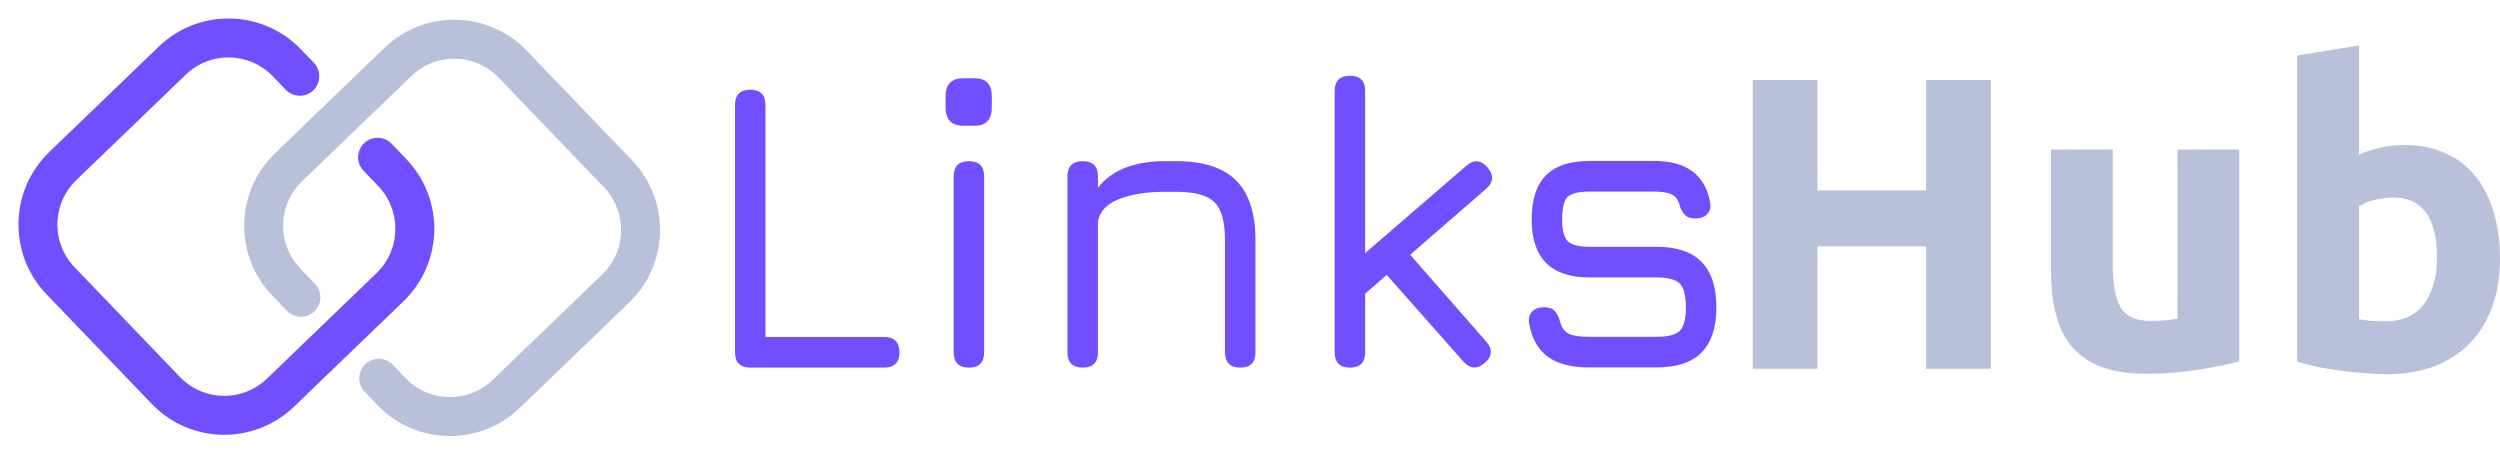
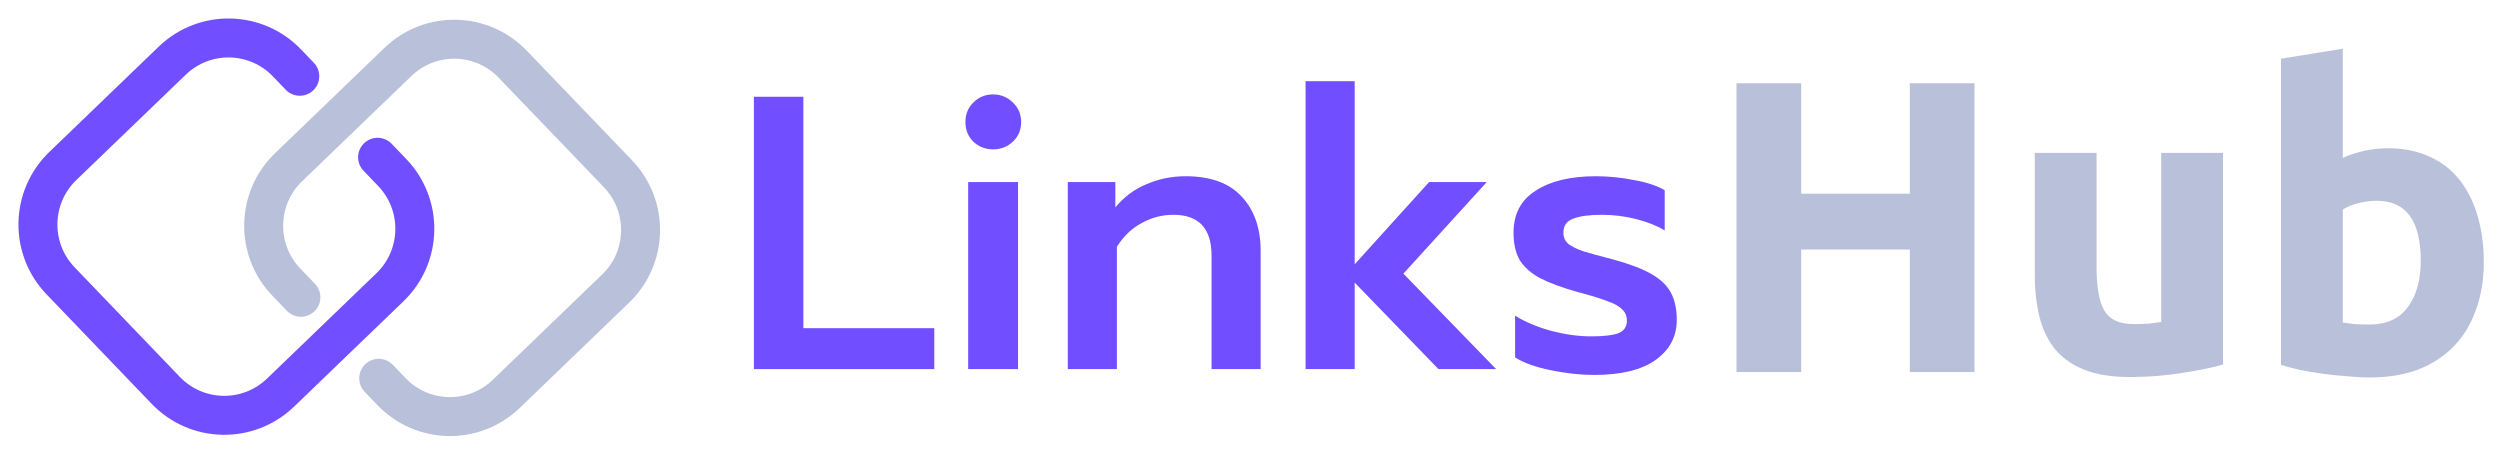
<svg xmlns="http://www.w3.org/2000/svg" width="154" height="28" viewBox="0 0 154 28" fill="none">
-   <path d="M23.259 9.688L24.158 10.624C26.071 12.616 26.009 15.783 24.019 17.698L17.279 24.187C15.289 26.102 12.126 26.04 10.213 24.048L3.732 17.299C1.819 15.308 1.881 12.141 3.87 10.226L10.611 3.736C12.6 1.821 15.764 1.883 17.676 3.875L18.467 4.698" stroke="#714EFF" stroke-width="2.4" stroke-linecap="round" />
+   <path d="M23.259 9.688L24.158 10.624C26.071 12.616 26.009 15.783 24.019 17.698L17.279 24.187C15.289 26.102 12.126 26.04 10.213 24.049L3.732 17.299C1.819 15.308 1.881 12.141 3.87 10.226L10.611 3.736C12.6 1.821 15.764 1.883 17.676 3.875L18.467 4.698" stroke="#714EFF" stroke-width="2.4" stroke-linecap="round" />
  <path d="M18.535 18.312L17.637 17.376C15.724 15.384 15.786 12.217 17.775 10.302L24.516 3.813C26.505 1.898 29.669 1.96 31.581 3.952L38.063 10.7C39.976 12.692 39.914 15.859 37.924 17.774L31.184 24.264C29.194 26.179 26.031 26.117 24.118 24.125L23.328 23.302" stroke="#B9C0DA" stroke-width="2.4" stroke-linecap="round" />
-   <path d="M46.222 22.646C45.592 22.646 45.277 22.33 45.277 21.697V6.476C45.277 5.843 45.592 5.527 46.222 5.527C46.844 5.527 47.154 5.843 47.154 6.476V20.76H54.459C55.089 20.76 55.404 21.072 55.404 21.697C55.404 22.33 55.089 22.646 54.459 22.646H46.222Z" fill="#714EFF" />
-   <path d="M59.346 7.747C58.614 7.747 58.248 7.37 58.248 6.617V5.924C58.248 5.189 58.614 4.821 59.346 4.821H60.036C60.743 4.821 61.096 5.189 61.096 5.924V6.617C61.096 7.37 60.743 7.747 60.036 7.747H59.346ZM59.691 22.646C59.061 22.646 58.746 22.33 58.746 21.697V10.865C58.746 10.241 59.061 9.928 59.691 9.928C60.313 9.928 60.623 10.241 60.623 10.865V21.697C60.623 22.33 60.313 22.646 59.691 22.646Z" fill="#714EFF" />
-   <path d="M66.7 22.646C66.07 22.646 65.755 22.33 65.755 21.697V10.865C65.755 10.241 66.07 9.928 66.7 9.928C67.322 9.928 67.632 10.241 67.632 10.865V11.558C68.501 10.472 69.876 9.928 71.757 9.928H72.472C74.132 9.928 75.358 10.326 76.15 11.122C76.942 11.918 77.338 13.149 77.338 14.818V21.697C77.338 22.33 77.027 22.646 76.406 22.646C75.775 22.646 75.46 22.33 75.46 21.697V14.818C75.46 13.663 75.243 12.876 74.809 12.457C74.384 12.029 73.605 11.815 72.472 11.815H71.757C70.633 11.815 69.692 11.965 68.935 12.264C68.177 12.555 67.743 13.017 67.632 13.65V21.697C67.632 22.33 67.322 22.646 66.7 22.646Z" fill="#714EFF" />
-   <path d="M83.162 22.646C82.532 22.646 82.217 22.33 82.217 21.697V5.604C82.217 4.979 82.532 4.667 83.162 4.667C83.783 4.667 84.094 4.979 84.094 5.604V15.588L90.313 10.223C90.782 9.813 91.22 9.843 91.629 10.313C92.037 10.792 92.008 11.233 91.539 11.635L86.865 15.691L91.539 21.029C91.957 21.508 91.931 21.949 91.463 22.351C90.995 22.762 90.552 22.732 90.135 22.261L85.422 16.935L84.094 18.09V21.697C84.094 22.33 83.783 22.646 83.162 22.646Z" fill="#714EFF" />
-   <path d="M97.849 22.633C96.776 22.633 95.938 22.411 95.333 21.966C94.729 21.513 94.35 20.832 94.197 19.925C94.146 19.617 94.205 19.374 94.376 19.194C94.554 19.014 94.801 18.924 95.116 18.924C95.414 18.924 95.631 19.002 95.768 19.155C95.912 19.309 96.027 19.541 96.112 19.849C96.206 20.199 96.385 20.439 96.649 20.567C96.913 20.687 97.313 20.747 97.849 20.747H102.038C102.745 20.747 103.221 20.627 103.468 20.387C103.724 20.139 103.851 19.652 103.851 18.924C103.851 18.197 103.724 17.71 103.468 17.462C103.221 17.213 102.745 17.089 102.038 17.089H97.913C96.73 17.089 95.84 16.794 95.244 16.204C94.648 15.605 94.35 14.711 94.35 13.522C94.35 12.307 94.64 11.404 95.219 10.814C95.806 10.215 96.704 9.915 97.913 9.915H101.91C103.885 9.915 105.031 10.767 105.346 12.469C105.397 12.786 105.333 13.03 105.154 13.201C104.984 13.372 104.741 13.457 104.426 13.457C104.137 13.457 103.919 13.38 103.775 13.226C103.63 13.072 103.519 12.854 103.443 12.572C103.358 12.273 103.196 12.072 102.957 11.969C102.728 11.858 102.379 11.802 101.91 11.802H97.913C97.232 11.802 96.781 11.913 96.559 12.136C96.338 12.358 96.227 12.82 96.227 13.522C96.227 14.172 96.342 14.617 96.572 14.856C96.811 15.087 97.257 15.203 97.913 15.203H102.038C103.281 15.203 104.205 15.511 104.809 16.127C105.422 16.743 105.729 17.675 105.729 18.924C105.729 20.174 105.422 21.106 104.809 21.722C104.205 22.33 103.281 22.633 102.038 22.633H97.849Z" fill="#714EFF" />
-   <path d="M118.645 4.93H122.629V22.717H118.645V15.171H111.953V22.717H107.969V4.93H111.953V11.732H118.645V4.93Z" fill="#B9C0DA" />
-   <path d="M137.938 22.255C137.291 22.444 136.457 22.615 135.435 22.769C134.413 22.94 133.341 23.025 132.217 23.025C131.076 23.025 130.123 22.871 129.356 22.563C128.607 22.255 128.011 21.828 127.568 21.28C127.126 20.715 126.811 20.048 126.623 19.278C126.436 18.508 126.342 17.661 126.342 16.737V9.217H130.148V16.275C130.148 17.507 130.31 18.397 130.633 18.944C130.957 19.492 131.561 19.766 132.447 19.766C132.719 19.766 133.009 19.757 133.315 19.74C133.622 19.706 133.894 19.672 134.132 19.637V9.217H137.938V22.255Z" fill="#B9C0DA" />
-   <path d="M150.118 15.864C150.118 13.4 149.215 12.168 147.41 12.168C147.019 12.168 146.627 12.22 146.236 12.322C145.861 12.425 145.554 12.553 145.316 12.707V19.663C145.503 19.697 145.742 19.732 146.031 19.766C146.321 19.783 146.636 19.791 146.976 19.791C148.015 19.791 148.798 19.432 149.326 18.713C149.854 17.995 150.118 17.045 150.118 15.864ZM154 15.967C154 17.045 153.838 18.02 153.515 18.893C153.208 19.766 152.757 20.51 152.161 21.126C151.565 21.742 150.833 22.221 149.965 22.563C149.096 22.889 148.109 23.051 147.002 23.051C146.542 23.051 146.057 23.025 145.546 22.974C145.052 22.94 144.558 22.889 144.065 22.82C143.588 22.752 143.128 22.675 142.685 22.589C142.243 22.486 141.851 22.384 141.51 22.281V3.416L145.316 2.8V9.525C145.742 9.336 146.184 9.191 146.644 9.088C147.104 8.986 147.598 8.934 148.126 8.934C149.079 8.934 149.922 9.105 150.654 9.448C151.386 9.773 151.999 10.243 152.493 10.859C152.987 11.475 153.361 12.22 153.617 13.092C153.872 13.948 154 14.906 154 15.967Z" fill="#B9C0DA" />
+   <path d="M117.645 5.13H121.629V22.917H117.645V15.371H110.953V22.917H106.969V5.13H110.953V11.932H117.645V5.13Z" fill="#B9C0DA" />
+   <path d="M136.938 22.455C136.291 22.644 135.457 22.815 134.435 22.969C133.413 23.14 132.341 23.225 131.217 23.225C130.076 23.225 129.123 23.071 128.356 22.763C127.607 22.455 127.011 22.028 126.568 21.48C126.126 20.915 125.811 20.248 125.623 19.478C125.436 18.708 125.342 17.861 125.342 16.937V9.417H129.148V16.475C129.148 17.707 129.31 18.597 129.633 19.144C129.957 19.692 130.561 19.966 131.447 19.966C131.719 19.966 132.009 19.957 132.315 19.94C132.622 19.906 132.894 19.872 133.132 19.837V9.417H136.938V22.455Z" fill="#B9C0DA" />
+   <path d="M149.118 16.064C149.118 13.6 148.215 12.368 146.41 12.368C146.019 12.368 145.627 12.42 145.236 12.522C144.861 12.625 144.554 12.753 144.316 12.907V19.863C144.503 19.897 144.742 19.931 145.031 19.966C145.321 19.983 145.636 19.991 145.976 19.991C147.015 19.991 147.798 19.632 148.326 18.913C148.854 18.195 149.118 17.245 149.118 16.064ZM153 16.167C153 17.245 152.838 18.22 152.515 19.093C152.208 19.966 151.757 20.71 151.161 21.326C150.565 21.942 149.833 22.421 148.965 22.763C148.096 23.088 147.109 23.251 146.002 23.251C145.542 23.251 145.057 23.225 144.546 23.174C144.052 23.14 143.558 23.088 143.065 23.02C142.588 22.952 142.128 22.875 141.685 22.789C141.243 22.686 140.851 22.584 140.51 22.481V3.616L144.316 3V9.725C144.742 9.536 145.184 9.391 145.644 9.288C146.104 9.186 146.598 9.134 147.126 9.134C148.079 9.134 148.922 9.305 149.654 9.648C150.386 9.973 150.999 10.443 151.493 11.059C151.987 11.675 152.361 12.42 152.617 13.292C152.872 14.148 153 15.106 153 16.167Z" fill="#B9C0DA" />
+   <path d="M46.44 5.96H49.488V20.216H57.552V22.736H46.44V5.96Z" fill="#714EFF" />
+   <path d="M61.175 9.2C60.695 9.2 60.287 9.04 59.951 8.72C59.631 8.4 59.471 8 59.471 7.52C59.471 7.04 59.631 6.64 59.951 6.32C60.287 5.984 60.695 5.816 61.175 5.816C61.655 5.816 62.063 5.984 62.399 6.32C62.735 6.64 62.903 7.04 62.903 7.52C62.903 8 62.735 8.4 62.399 8.72C62.063 9.04 61.655 9.2 61.175 9.2ZM59.639 11.216H62.711V22.736H59.639V11.216Z" fill="#714EFF" />
+   <path d="M65.776 11.216H68.704V12.776C69.248 12.12 69.896 11.64 70.648 11.336C71.4 11.016 72.192 10.856 73.024 10.856C74.576 10.856 75.736 11.28 76.504 12.128C77.272 12.96 77.656 14.072 77.656 15.464V22.736H74.632V15.752C74.632 14.072 73.848 13.232 72.28 13.232C71.592 13.232 70.944 13.4 70.336 13.736C69.728 14.056 69.216 14.544 68.8 15.2V22.736H65.776V11.216Z" fill="#714EFF" />
+   <path d="M80.424 5H83.448V16.28L88.032 11.216H91.584L86.448 16.856L92.16 22.736H88.608L83.448 17.408V22.736H80.424V5Z" fill="#714EFF" />
+   <path d="M98.201 23.096C97.369 23.096 96.481 23 95.537 22.808C94.593 22.616 93.857 22.352 93.329 22.016V19.448C93.953 19.832 94.697 20.144 95.561 20.384C96.425 20.608 97.241 20.72 98.009 20.72C98.777 20.72 99.337 20.656 99.689 20.528C100.041 20.384 100.217 20.128 100.217 19.76C100.217 19.472 100.121 19.24 99.929 19.064C99.753 18.872 99.457 18.704 99.041 18.56C98.641 18.4 98.017 18.208 97.169 17.984C96.209 17.712 95.449 17.432 94.889 17.144C94.345 16.856 93.929 16.496 93.641 16.064C93.369 15.616 93.233 15.04 93.233 14.336C93.233 13.184 93.689 12.32 94.601 11.744C95.513 11.152 96.745 10.856 98.297 10.856C99.097 10.856 99.889 10.936 100.673 11.096C101.473 11.24 102.097 11.448 102.545 11.72V14.192C102.065 13.904 101.481 13.672 100.793 13.496C100.105 13.32 99.401 13.232 98.681 13.232C97.897 13.232 97.305 13.312 96.905 13.472C96.505 13.616 96.305 13.904 96.305 14.336C96.305 14.624 96.409 14.856 96.617 15.032C96.841 15.192 97.129 15.336 97.481 15.464C97.833 15.576 98.473 15.752 99.401 15.992C100.393 16.264 101.169 16.56 101.729 16.88C102.289 17.2 102.689 17.584 102.929 18.032C103.169 18.48 103.289 19.04 103.289 19.712C103.289 20.736 102.849 21.56 101.969 22.184C101.105 22.792 99.849 23.096 98.201 23.096Z" fill="#714EFF" />
</svg>
